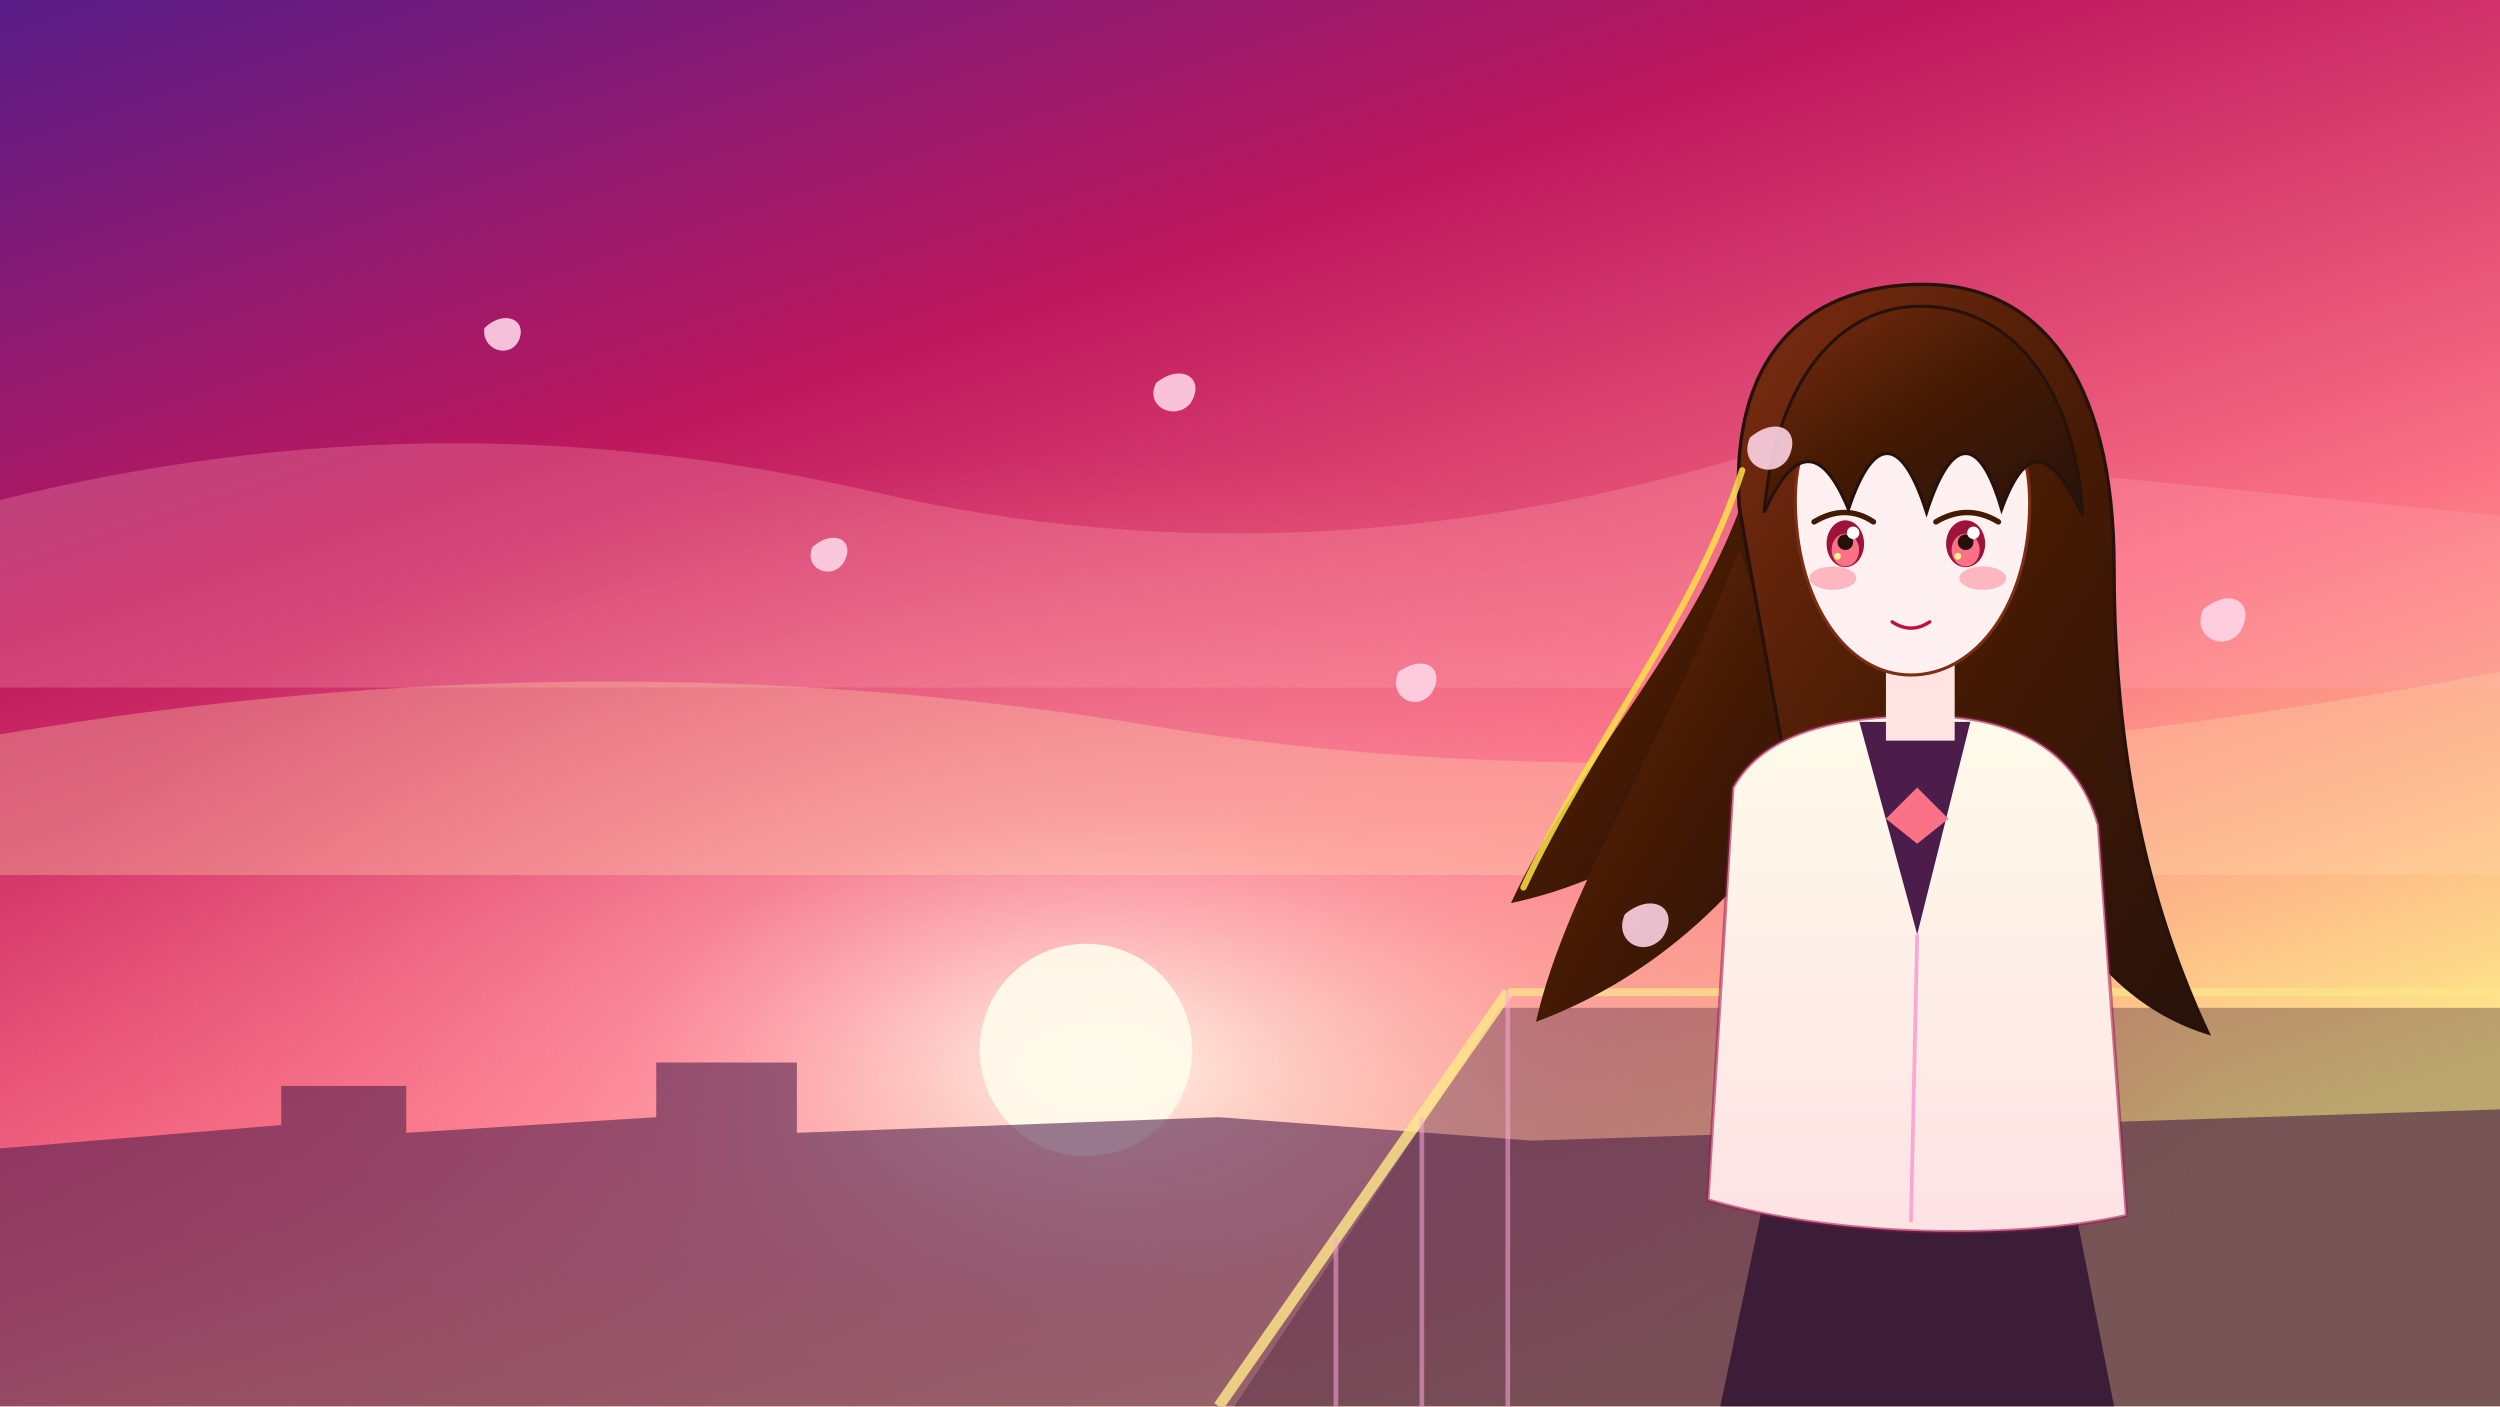
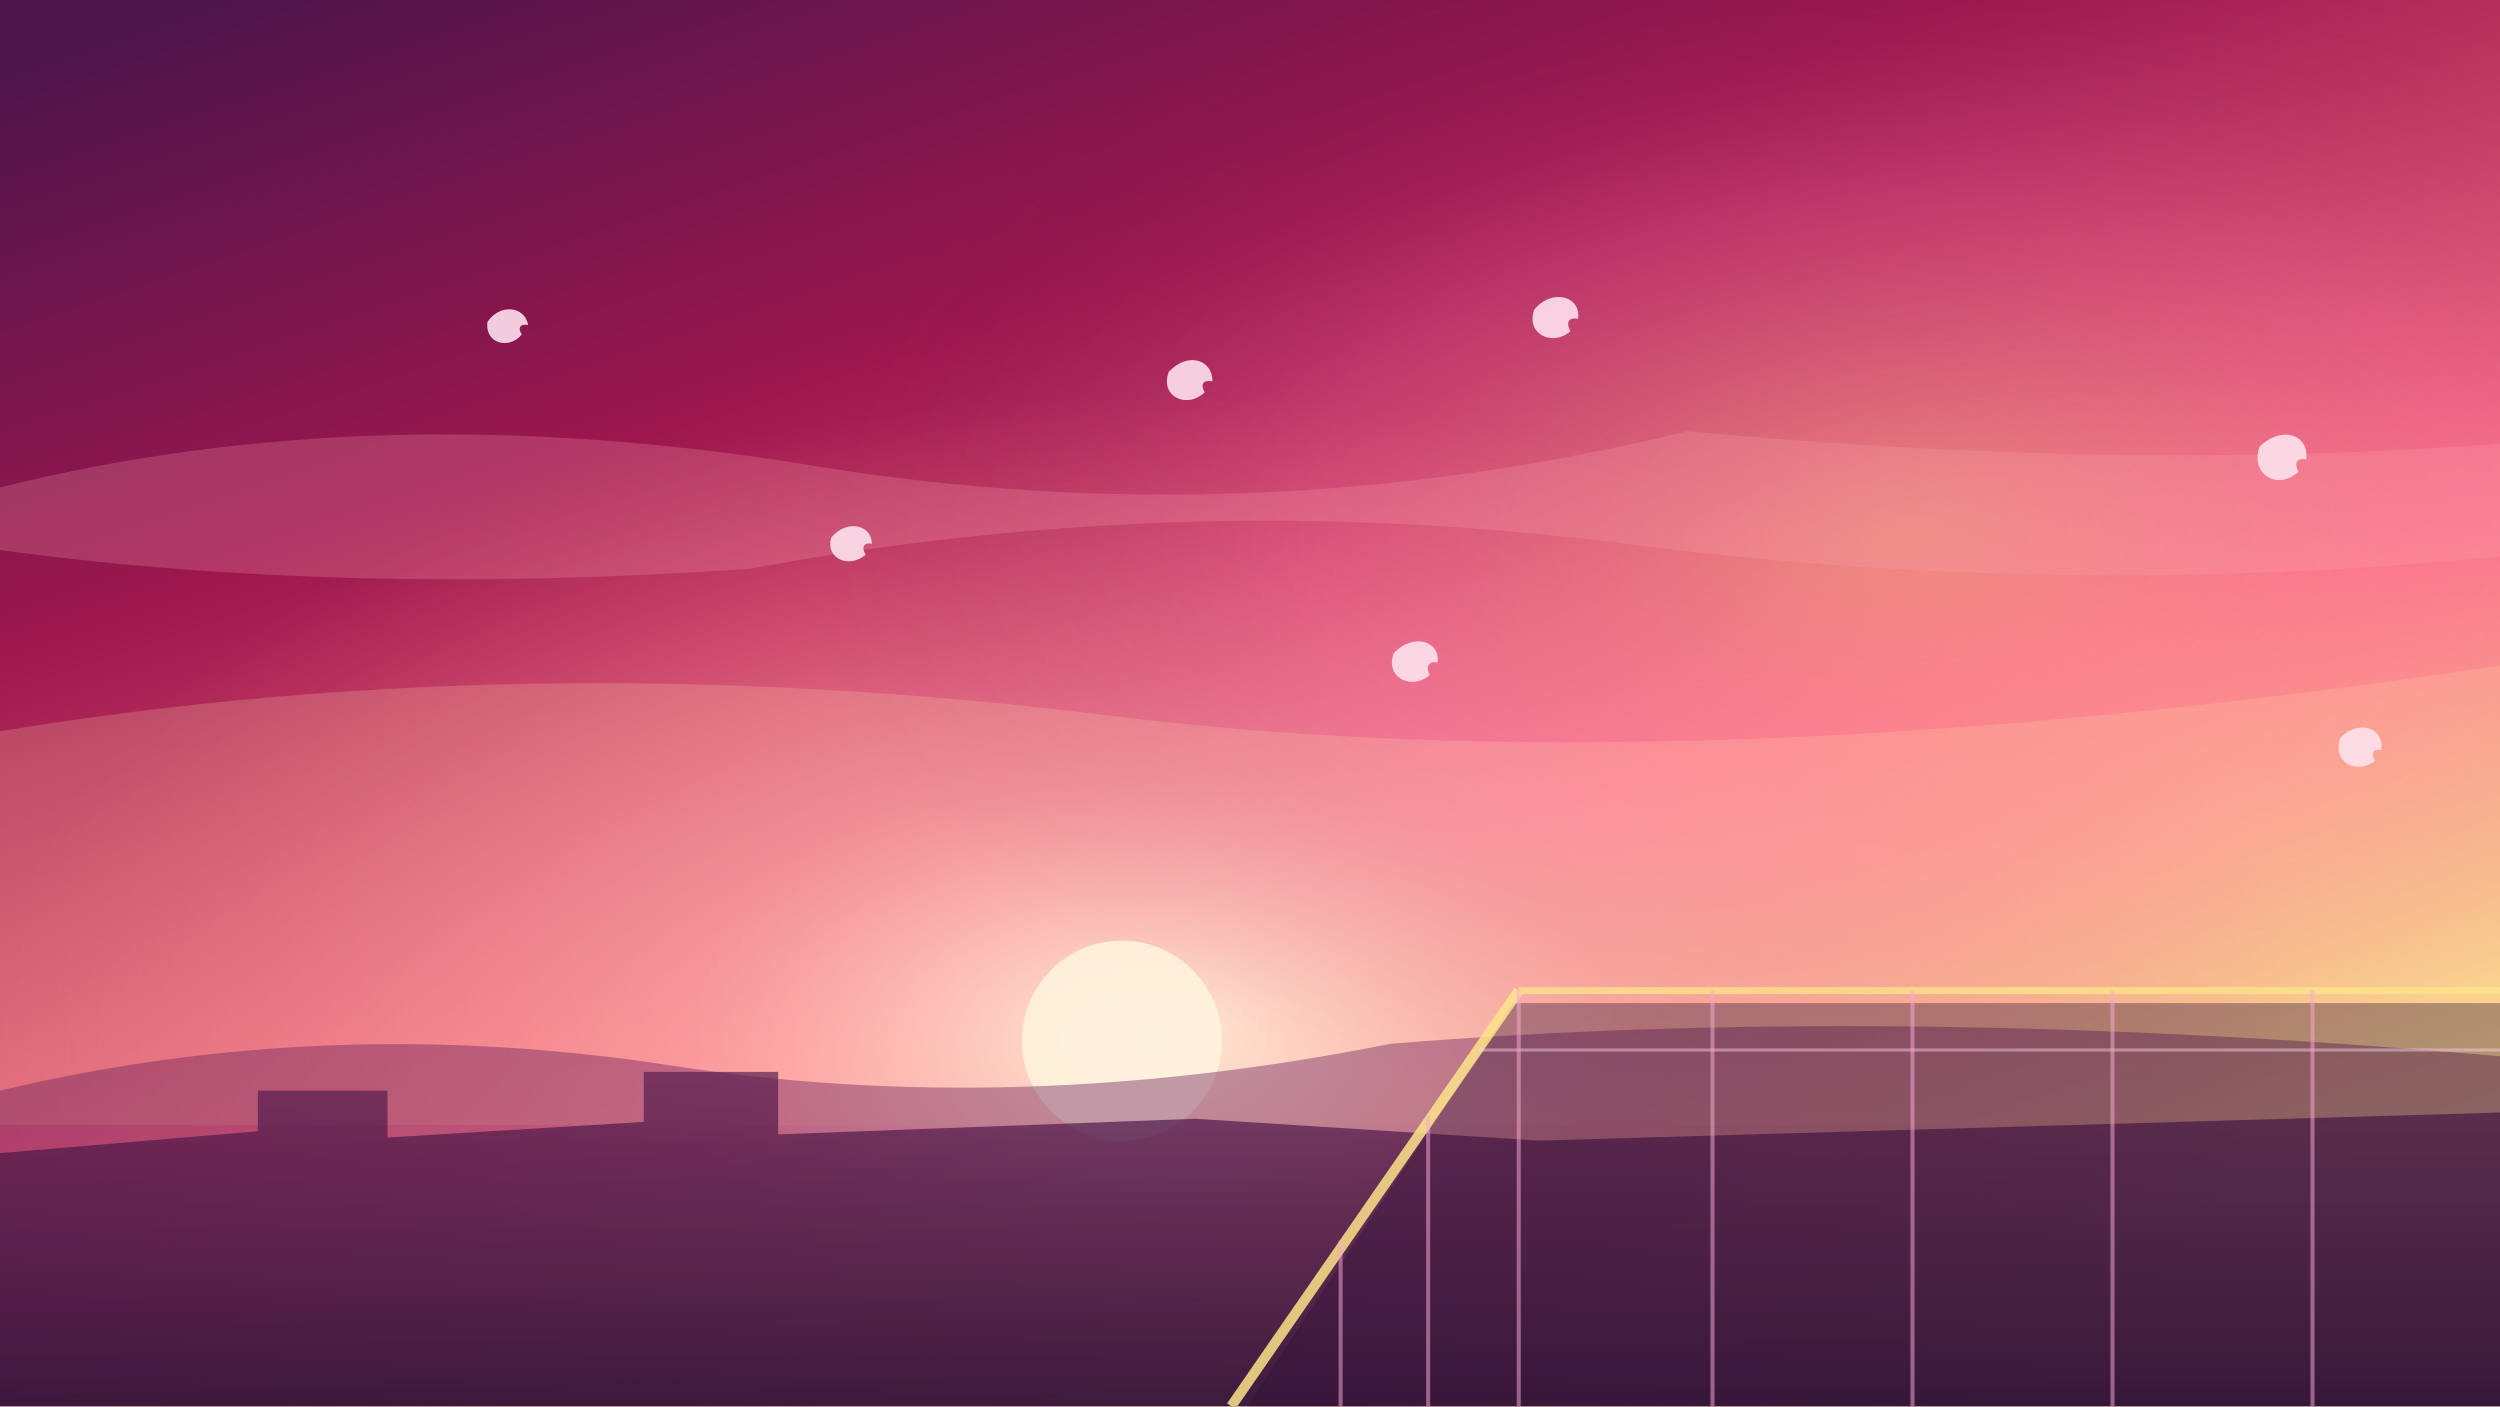
<svg xmlns="http://www.w3.org/2000/svg" viewBox="0 0 1600 900" preserveAspectRatio="xMidYMid slice">
  <defs>
-     <linearGradient id="sk-sky" x1="0" y1="0" x2="0.6" y2="1">
-       <stop offset="0%" stop-color="#581c87" />
-       <stop offset="34%" stop-color="#be185d" />
+     <linearGradient id="sk-sky" x1="0.05" y1="0" x2="0.65" y2="1">
+       <stop offset="0%" stop-color="#4a154b" />
+       <stop offset="32%" stop-color="#9d174d" />
      <stop offset="68%" stop-color="#fb7185" />
      <stop offset="100%" stop-color="#fef08a" />
    </linearGradient>
-     <radialGradient id="sk-sun" cx="44%" cy="76%" r="44%">
-       <stop offset="0%" stop-color="#fffbeb" stop-opacity="0.96" />
-       <stop offset="42%" stop-color="#fda4af" stop-opacity="0.52" />
+     <radialGradient id="sk-sun" cx="46%" cy="74%" r="46%">
+       <stop offset="0%" stop-color="#fffbeb" stop-opacity="0.95" />
+       <stop offset="40%" stop-color="#fda4af" stop-opacity="0.5" />
      <stop offset="100%" stop-color="#fb7185" stop-opacity="0" />
    </radialGradient>
-     <linearGradient id="sk-hair" x1="0" y1="0" x2="1" y2="1">
-       <stop offset="0%" stop-color="#7c2d12" />
-       <stop offset="48%" stop-color="#451a03" />
-       <stop offset="100%" stop-color="#27120b" />
-     </linearGradient>
-     <linearGradient id="sk-cardigan" x1="0" y1="0" x2="0" y2="1">
-       <stop offset="0%" stop-color="#fffbeb" />
-       <stop offset="100%" stop-color="#fde2e4" />
+     <radialGradient id="sk-aura" cx="76%" cy="38%" r="44%">
+       <stop offset="0%" stop-color="#fde68a" stop-opacity="0.34" />
+       <stop offset="55%" stop-color="#f472b6" stop-opacity="0.16" />
+       <stop offset="100%" stop-color="#4a154b" stop-opacity="0" />
+     </radialGradient>
+     <linearGradient id="sk-ridge" x1="0" y1="0" x2="0" y2="1">
+       <stop offset="0%" stop-color="#581c4f" stop-opacity="0.68" />
+       <stop offset="100%" stop-color="#2e1035" stop-opacity="0.9" />
    </linearGradient>
  </defs>
  <rect width="1600" height="900" fill="url(#sk-sky)" />
  <rect width="1600" height="900" fill="url(#sk-sun)" />
-   <circle cx="695" cy="672" r="68" fill="#fffbeb" fill-opacity="0.92" />
-   <path d="M0 320 Q280 250 560 315 T1140 285 L1600 330 L1600 440 L0 440 Z" fill="#fda4af" fill-opacity="0.28" />
-   <path d="M0 470 Q380 405 740 465 T1600 430 L1600 560 L0 560 Z" fill="#fed7aa" fill-opacity="0.32" />
-   <path d="M0 735 L180 720 L180 695 L260 695 L260 725 L420 715 L420 680 L510 680 L510 725 L780 715 L980 730 L1600 710 L1600 900 L0 900 Z" fill="#4c1d4b" fill-opacity="0.58" />
-   <polygon points="790,900 960,645 1600,645 1600,900" fill="#3b1936" fill-opacity="0.34" />
-   <line x1="780" y1="900" x2="965" y2="635" stroke="#fde68a" stroke-width="7" stroke-opacity="0.82" />
-   <line x1="965" y1="635" x2="1600" y2="635" stroke="#fde68a" stroke-width="5" stroke-opacity="0.72" />
-   <g stroke="#f9a8d4" stroke-width="3" stroke-opacity="0.55">
-     <line x1="855" y1="792" x2="855" y2="900" />
-     <line x1="910" y1="715" x2="910" y2="900" />
-     <line x1="965" y1="635" x2="965" y2="900" />
+   <rect width="1600" height="900" fill="url(#sk-aura)" />
+   <circle cx="718" cy="666" r="64" fill="#fffbeb" fill-opacity="0.9" />
+   <path d="M0 312 Q240 252 520 298 T1080 276 Q1360 302 1600 284 L1600 356 Q1320 384 1040 348 T480 364 Q220 382 0 352 Z" fill="#fda4af" fill-opacity="0.24" />
+   <path d="M0 468 Q340 412 710 458 T1600 426 L1600 720 L0 720 Z" fill="#fed7aa" fill-opacity="0.22" />
+   <path d="M0 698 Q210 648 430 682 T890 668 Q1210 642 1600 676 L1600 900 L0 900 Z" fill="#6b215c" fill-opacity="0.42" />
+   <path d="M0 738 L165 724 L165 698 L248 698 L248 728 L412 718 L412 686 L498 686 L498 726 L765 716 L985 730 L1600 712 L1600 900 L0 900 Z" fill="url(#sk-ridge)" />
+   <polygon points="798,900 968,642 1600,642 1600,900" fill="#2e1035" fill-opacity="0.36" />
+   <line x1="788" y1="900" x2="972" y2="634" stroke="#fde68a" stroke-width="6.5" stroke-opacity="0.84" />
+   <line x1="972" y1="634" x2="1600" y2="634" stroke="#fde68a" stroke-width="4.5" stroke-opacity="0.74" />
+   <line x1="946" y1="672" x2="1600" y2="672" stroke="#fbcfe8" stroke-width="2" stroke-opacity="0.46" />
+   <g stroke="#f9a8d4" stroke-width="2.6" stroke-opacity="0.52">
+     <line x1="858" y1="794" x2="858" y2="900" />
+     <line x1="914" y1="714" x2="914" y2="900" />
+     <line x1="972" y1="634" x2="972" y2="900" />
+     <line x1="1096" y1="634" x2="1096" y2="900" />
+     <line x1="1224" y1="634" x2="1224" y2="900" />
+     <line x1="1352" y1="634" x2="1352" y2="900" />
+     <line x1="1480" y1="634" x2="1480" y2="900" />
  </g>
-   <g transform="translate(945, 136)">
-     <path d="M175 170 C145 270, 62 355, 22 442 C96 426, 152 385, 196 335 Z" fill="url(#sk-hair)" />
-     <path d="M168 215 C124 335, 58 430, 38 518 C118 488, 174 432, 218 362 Z" fill="url(#sk-hair)" />
-     <path d="M168 188 C162 84, 218 46, 286 46 C358 46, 408 102, 408 228 C408 358, 434 452, 468 525 C404 505, 366 446, 344 372 L198 355 Z" fill="url(#sk-hair)" stroke="#27120b" stroke-width="2.2" />
-     <path d="M170 165 C140 258, 72 342, 30 432" fill="none" stroke="#fde047" stroke-width="4" stroke-linecap="round" stroke-opacity="0.85" />
-     <path d="M188 612 L378 612 L408 764 L156 764 Z" fill="#3b1d38" />
-     <path d="M164 368 C184 332, 232 322, 286 322 C342 322, 384 342, 398 392 L416 642 C345 658, 228 656, 148 632 Z" fill="url(#sk-cardigan)" stroke="#9d174d" stroke-width="2.2" stroke-opacity="0.55" />
-     <path d="M245 326 L282 462 L316 326 Z" fill="#4c1d4b" />
-     <polygon points="282,368 302,388 282,404 262,388" fill="#fb7185" />
-     <line x1="282" y1="462" x2="278" y2="646" stroke="#f9a8d4" stroke-width="2.4" />
-     <rect x="262" y="286" width="44" height="52" fill="#ffe4e1" />
-     <path d="M204 184 C204 130, 236 106, 280 106 C324 106, 354 132, 354 186 C354 250, 320 296, 278 296 C236 296, 204 248, 204 184 Z" fill="#fff1f2" stroke="#7c2d12" stroke-width="2" />
-     <ellipse cx="228" cy="234" rx="15" ry="7.5" fill="#fb7185" fill-opacity="0.45" />
-     <ellipse cx="324" cy="234" rx="15" ry="7.5" fill="#fb7185" fill-opacity="0.45" />
-     <g>
-       <path d="M216 198 Q236 186 254 198" fill="none" stroke="#451a03" stroke-width="3.5" stroke-linecap="round" />
-       <ellipse cx="236" cy="212" rx="12" ry="15" fill="#9f1239" />
-       <ellipse cx="236" cy="216" rx="8.8" ry="10.5" fill="#fb7185" />
-       <circle cx="236" cy="211" r="5" fill="#27120b" />
-       <circle cx="241" cy="205" r="4" fill="#ffffff" />
-       <circle cx="231" cy="220" r="2.2" fill="#fef08a" />
-       <path d="M294 198 Q314 186 334 198" fill="none" stroke="#451a03" stroke-width="3.5" stroke-linecap="round" />
-       <ellipse cx="313" cy="212" rx="12.5" ry="15" fill="#9f1239" />
-       <ellipse cx="313" cy="216" rx="9" ry="10.5" fill="#fb7185" />
-       <circle cx="313" cy="211" r="5" fill="#27120b" />
-       <circle cx="318" cy="205" r="4" fill="#ffffff" />
-       <circle cx="308" cy="220" r="2.2" fill="#fef08a" />
-     </g>
-     <path d="M266 262 Q278 270 290 262" fill="none" stroke="#be123c" stroke-width="2.2" stroke-linecap="round" />
-     <path d="M184 192 C192 104, 234 60, 284 60 C338 60, 382 104, 388 194 C368 152, 352 146, 336 190 C322 142, 304 142, 288 192 C272 142, 254 142, 238 190 C220 146, 202 152, 184 192 Z" fill="url(#sk-hair)" stroke="#27120b" stroke-width="2" />
-   </g>
-   <g fill="#ffd6e7" fill-opacity="0.88">
-     <path d="M310 210 C322 198, 338 204, 332 218 C326 230, 308 224, 310 210 Z" />
-     <path d="M520 350 C534 338, 548 346, 540 360 C532 372, 514 364, 520 350 Z" />
-     <path d="M740 245 C756 232, 772 242, 762 258 C752 270, 732 260, 740 245 Z" />
-     <path d="M895 430 C912 418, 926 428, 916 444 C906 456, 888 446, 895 430 Z" />
-     <path d="M1120 280 C1138 265, 1154 276, 1144 294 C1134 308, 1112 298, 1120 280 Z" />
-     <path d="M1410 390 C1428 375, 1444 386, 1434 404 C1424 418, 1402 408, 1410 390 Z" />
-     <path d="M1040 585 C1058 570, 1076 582, 1064 600 C1052 614, 1032 602, 1040 585 Z" />
+   <g fill="#ffe4ef" fill-opacity="0.88">
+     <path d="M312 206 C320 194, 336 196, 338 208 C333 207, 331 210, 334 214 C326 224, 310 220, 312 206 Z" />
+     <path d="M532 344 C542 332, 558 336, 558 348 C553 347, 551 350, 554 355 C544 364, 528 358, 532 344 Z" />
+     <path d="M748 238 C760 225, 776 230, 776 244 C770 243, 768 246, 771 251 C760 262, 742 254, 748 238 Z" />
+     <path d="M892 418 C904 405, 922 410, 920 424 C915 423, 912 426, 915 432 C904 442, 886 434, 892 418 Z" />
+     <path d="M982 198 C994 184, 1012 190, 1010 204 C1004 203, 1002 206, 1005 212 C994 222, 976 214, 982 198 Z" />
+     <path d="M1446 286 C1460 272, 1478 278, 1476 294 C1470 293, 1468 296, 1471 302 C1458 314, 1440 304, 1446 286 Z" />
+     <path d="M1498 472 C1510 460, 1526 466, 1524 480 C1519 479, 1517 482, 1520 487 C1508 496, 1492 488, 1498 472 Z" />
  </g>
</svg>
